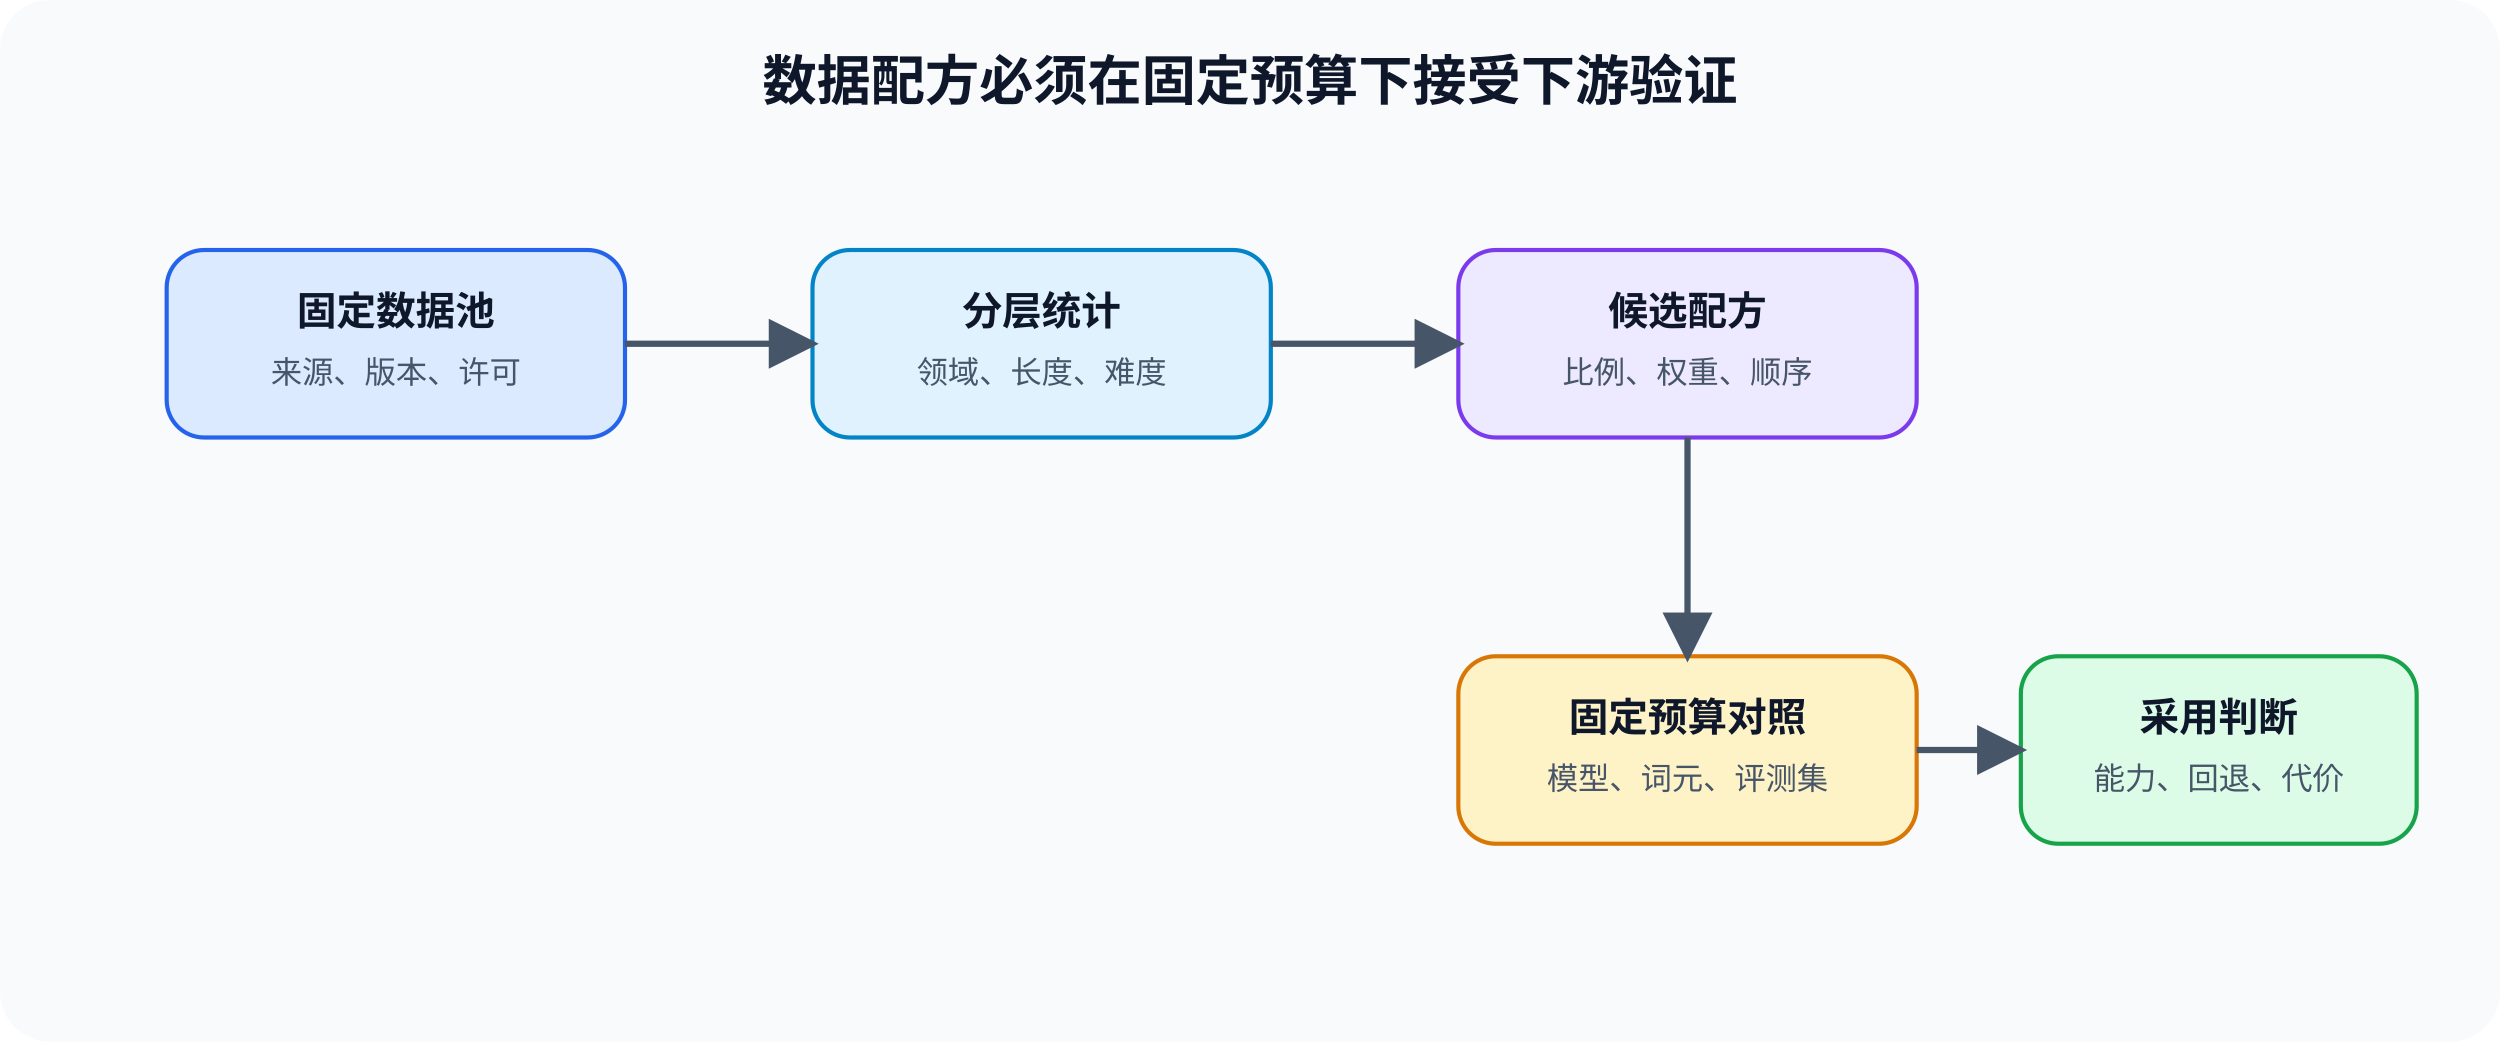
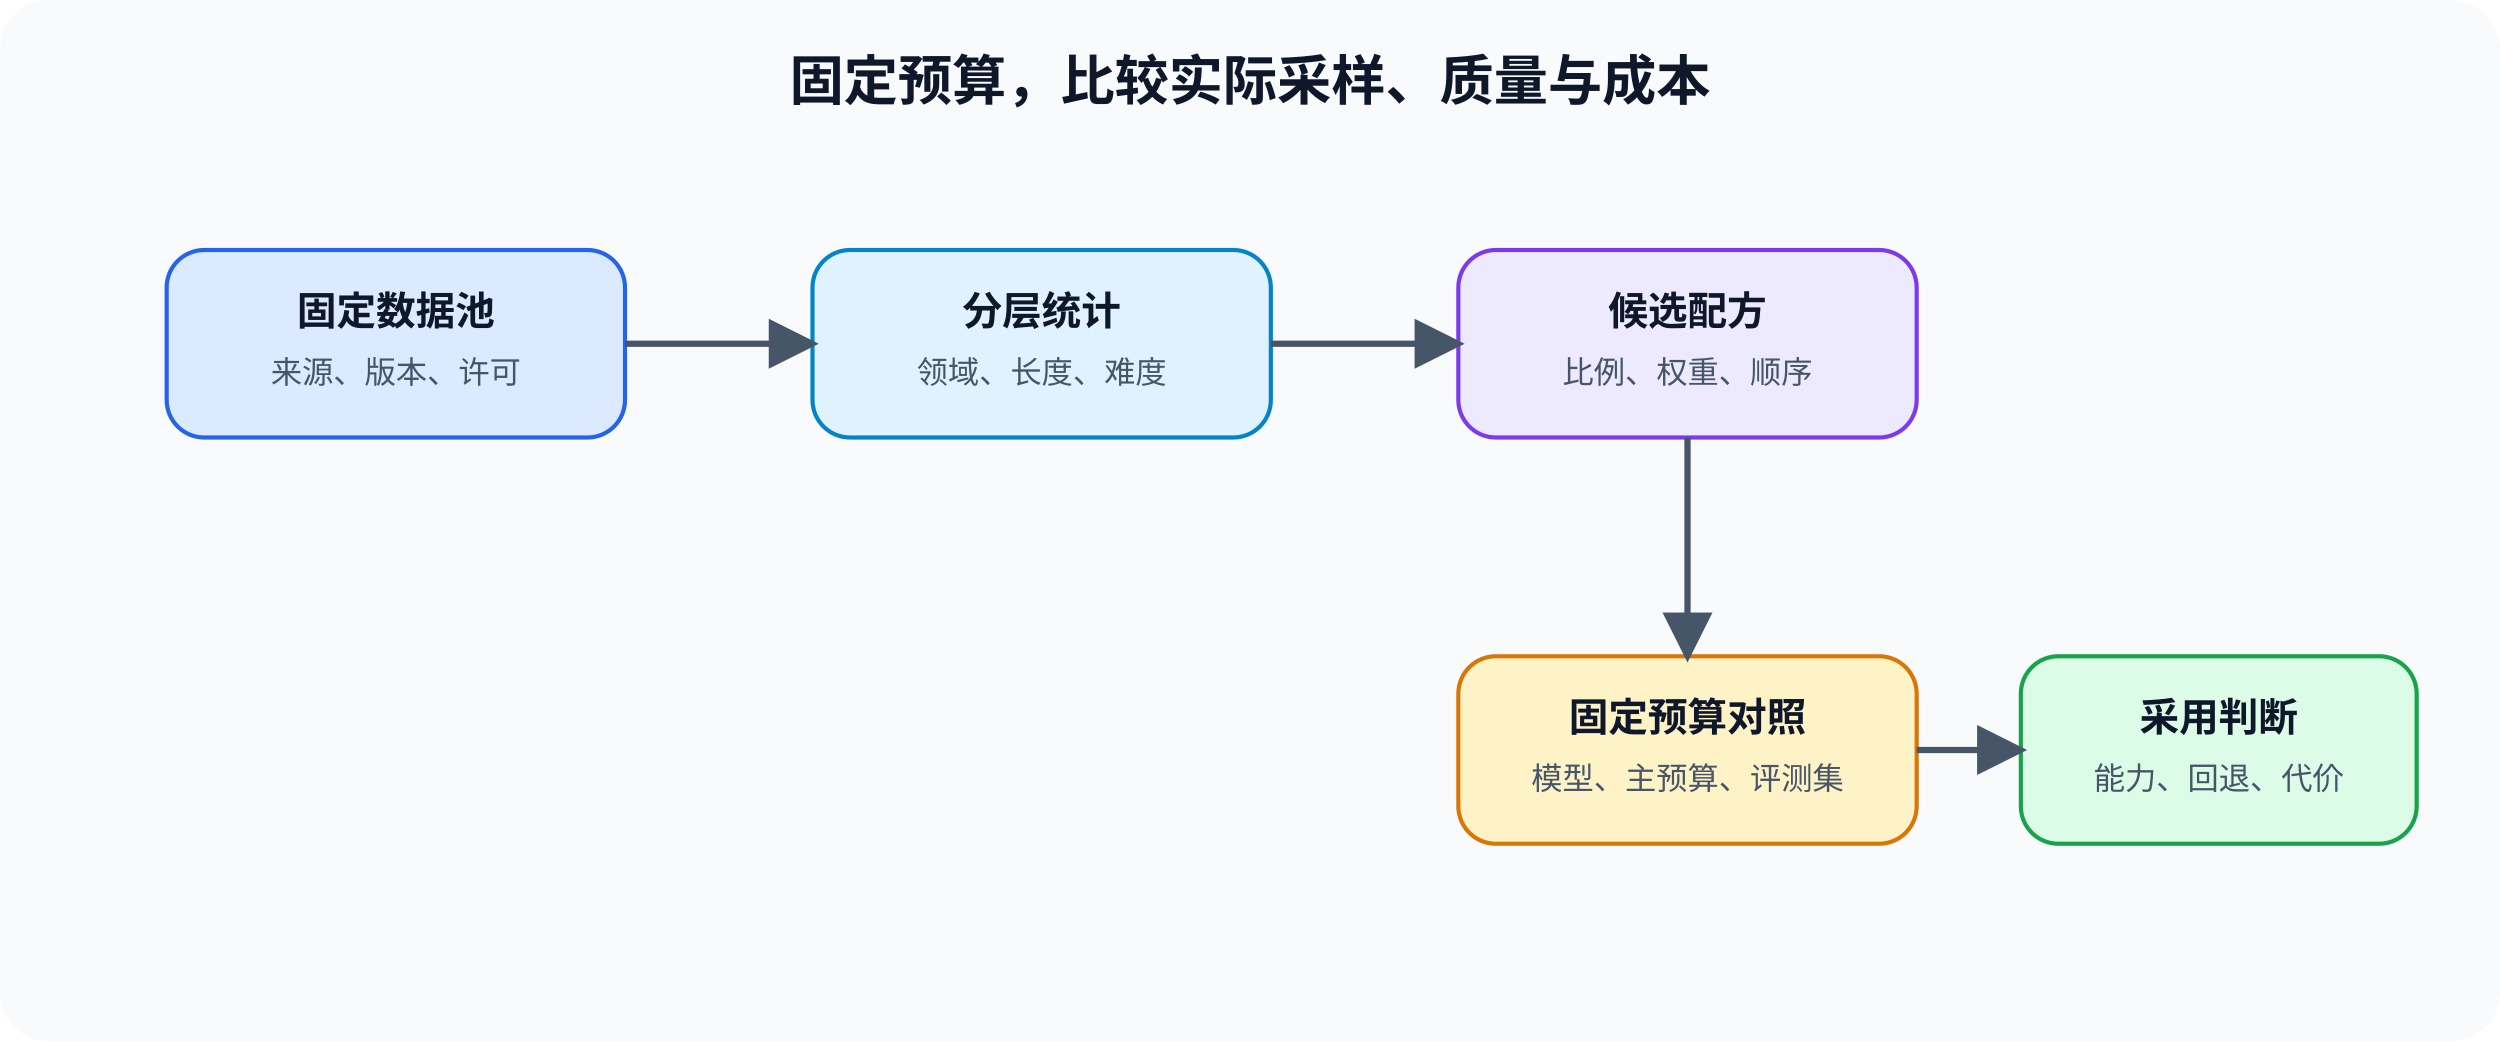
<svg xmlns="http://www.w3.org/2000/svg" width="1200" height="500" viewBox="0 0 1200 500" role="img" aria-labelledby="title desc">
  <defs>
    <marker id="arrow" markerWidth="8" markerHeight="8" refX="7" refY="4" orient="auto" markerUnits="strokeWidth">
      <path d="M0,0 L8,4 L0,8 Z" fill="#475569" />
    </marker>
    <style>
      .title { font: 700 26px sans-serif; fill: #0f172a; }
      .label { font: 700 19px sans-serif; fill: #0f172a; }
      .note { font: 15px sans-serif; fill: #475569; }
      .line { fill: none; stroke: #475569; stroke-width: 3; marker-end: url(#arrow); }
      .node { stroke-width: 2; rx: 18; ry: 18; }
    </style>
  </defs>
  <rect width="1200" height="500" fill="#f8fafc" rx="24" />
-   <text x="600" y="48" text-anchor="middle" class="title">数据配方必须在固定预算下接受下游验证</text>
+   <text x="600" y="48" text-anchor="middle" class="title">固定预算，比较实际采样、质量与成本</text>
  <rect x="80" y="120" width="220" height="90" class="node" fill="#dbeafe" stroke="#2563eb" />
  <text x="190" y="156" text-anchor="middle" class="label">固定数据池</text>
  <text x="190" y="184" text-anchor="middle" class="note">来源、版本、许可</text>
  <rect x="390" y="120" width="220" height="90" class="node" fill="#e0f2fe" stroke="#0284c7" />
  <text x="500" y="156" text-anchor="middle" class="label">分层统计</text>
  <text x="500" y="184" text-anchor="middle" class="note">领域、长度、难度</text>
  <rect x="700" y="120" width="220" height="90" class="node" fill="#ede9fe" stroke="#7c3aed" />
  <text x="810" y="156" text-anchor="middle" class="label">候选配方</text>
  <text x="810" y="184" text-anchor="middle" class="note">比例、权重、顺序</text>
  <rect x="700" y="315" width="220" height="90" class="node" fill="#fef3c7" stroke="#d97706" />
  <text x="810" y="351" text-anchor="middle" class="label">固定预算对照</text>
-   <text x="810" y="379" text-anchor="middle" class="note">模型、词元、评测集</text>
+   <text x="810" y="379" text-anchor="middle" class="note">模型、主预算、评测集</text>
  <rect x="970" y="315" width="190" height="90" class="node" fill="#dcfce7" stroke="#16a34a" />
  <text x="1065" y="351" text-anchor="middle" class="label">采用判断</text>
  <text x="1065" y="379" text-anchor="middle" class="note">能力、回退、代价</text>
  <path d="M300 165 H390" class="line" />
  <path d="M610 165 H700" class="line" />
  <path d="M810 210 V315" class="line" />
  <path d="M920 360 H970" class="line" />
</svg>
